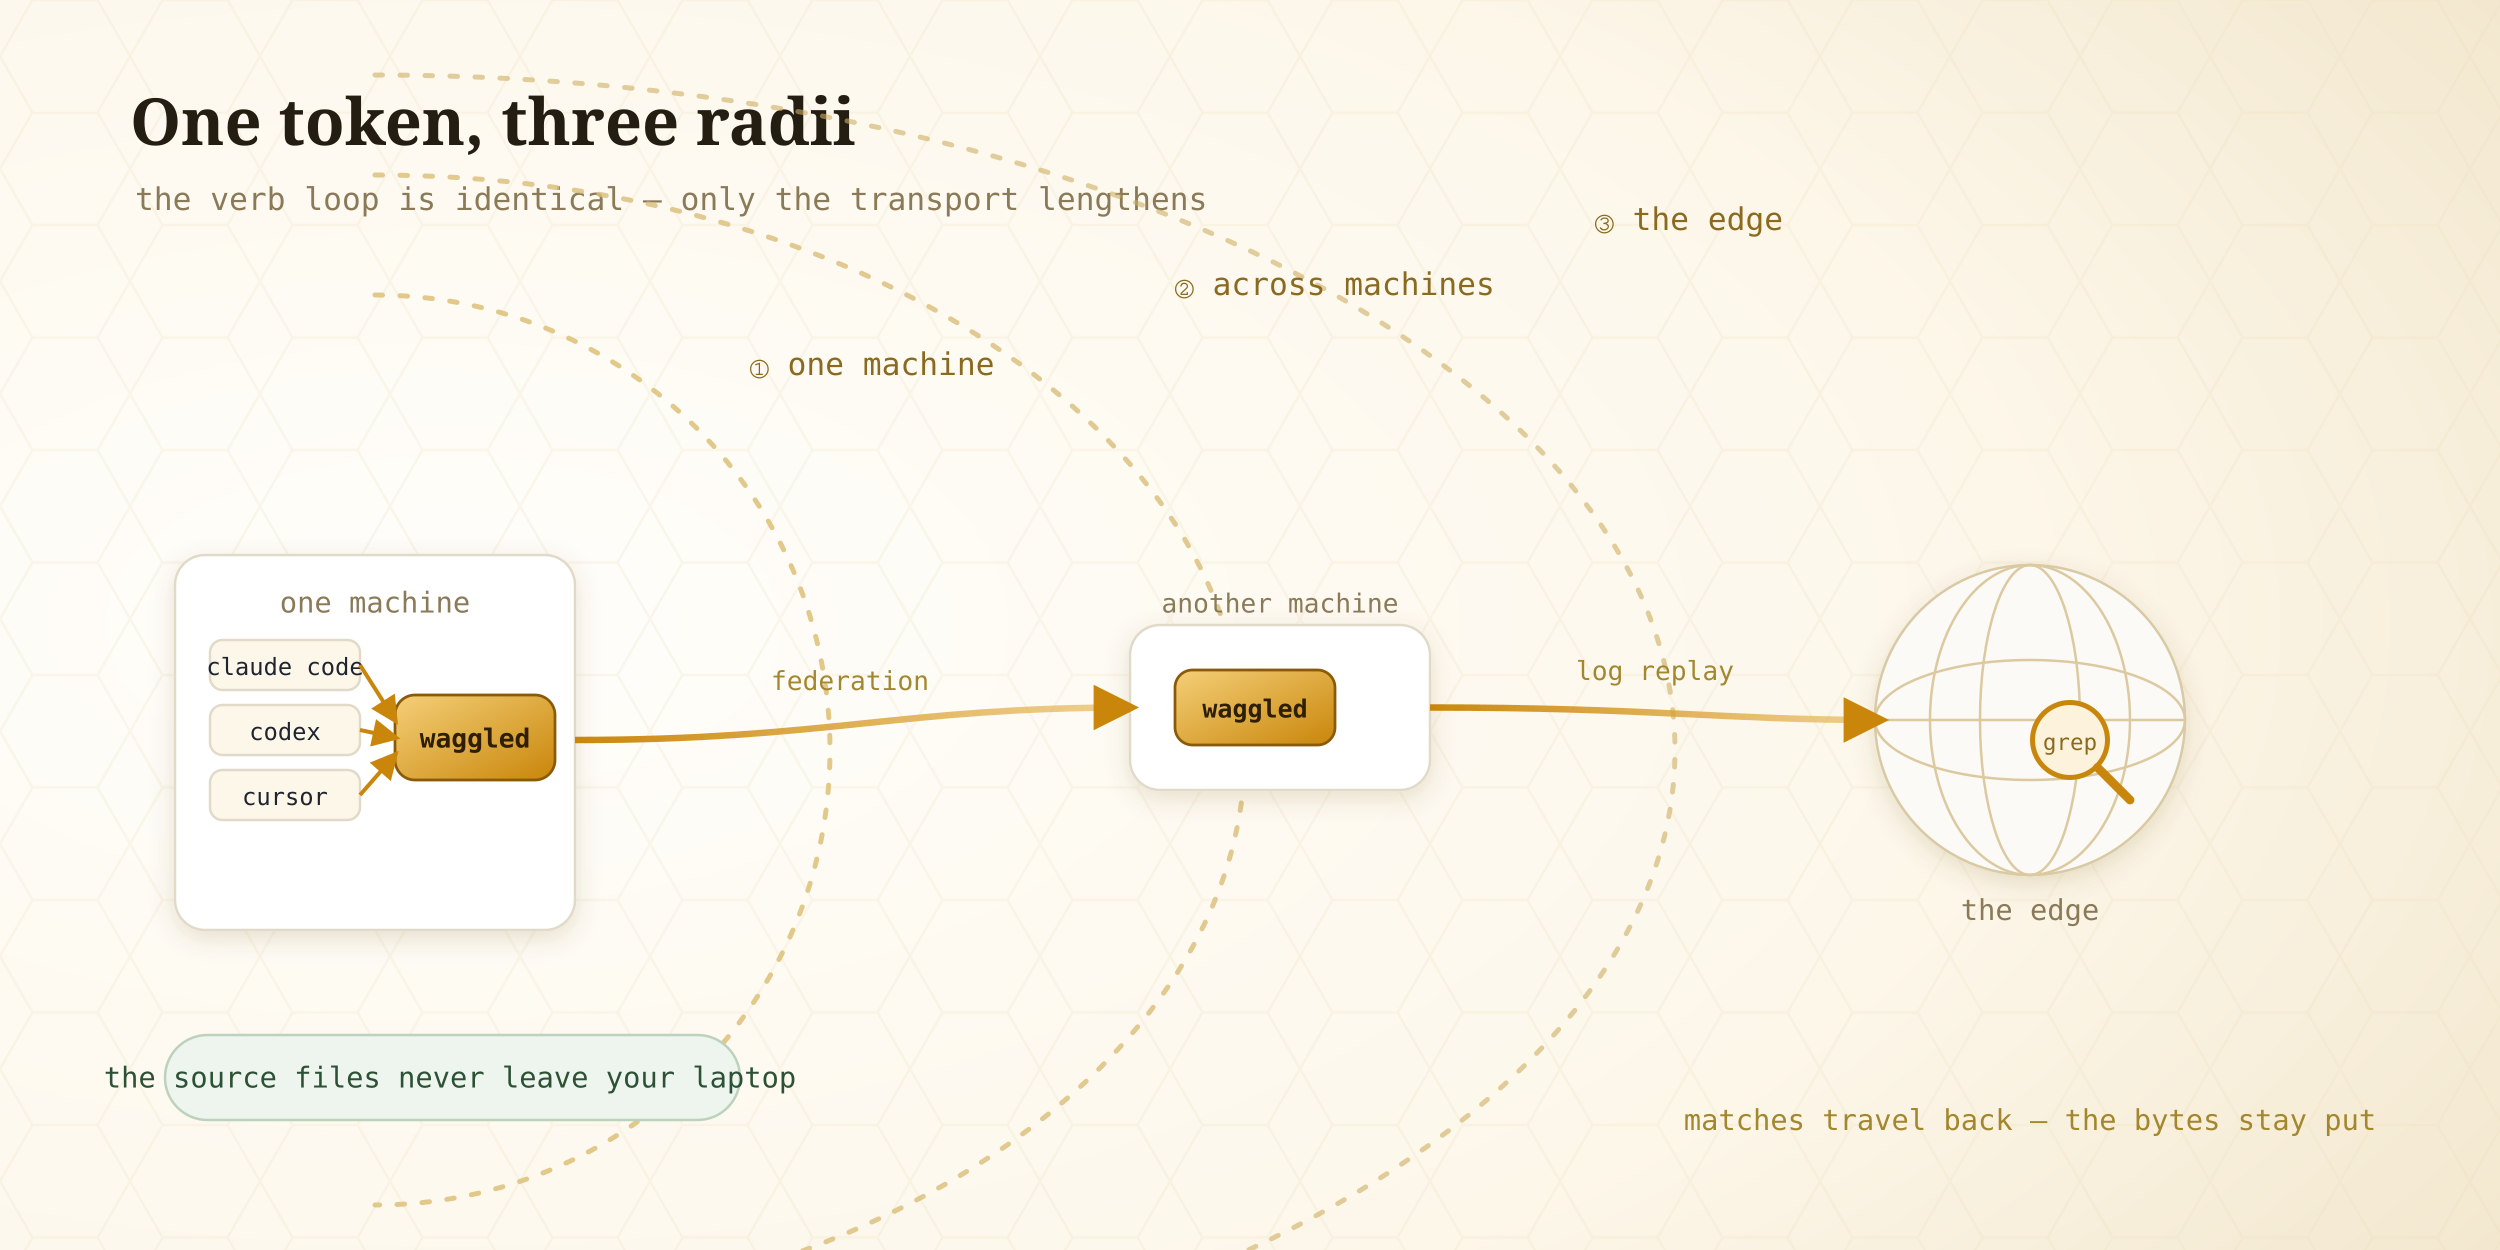
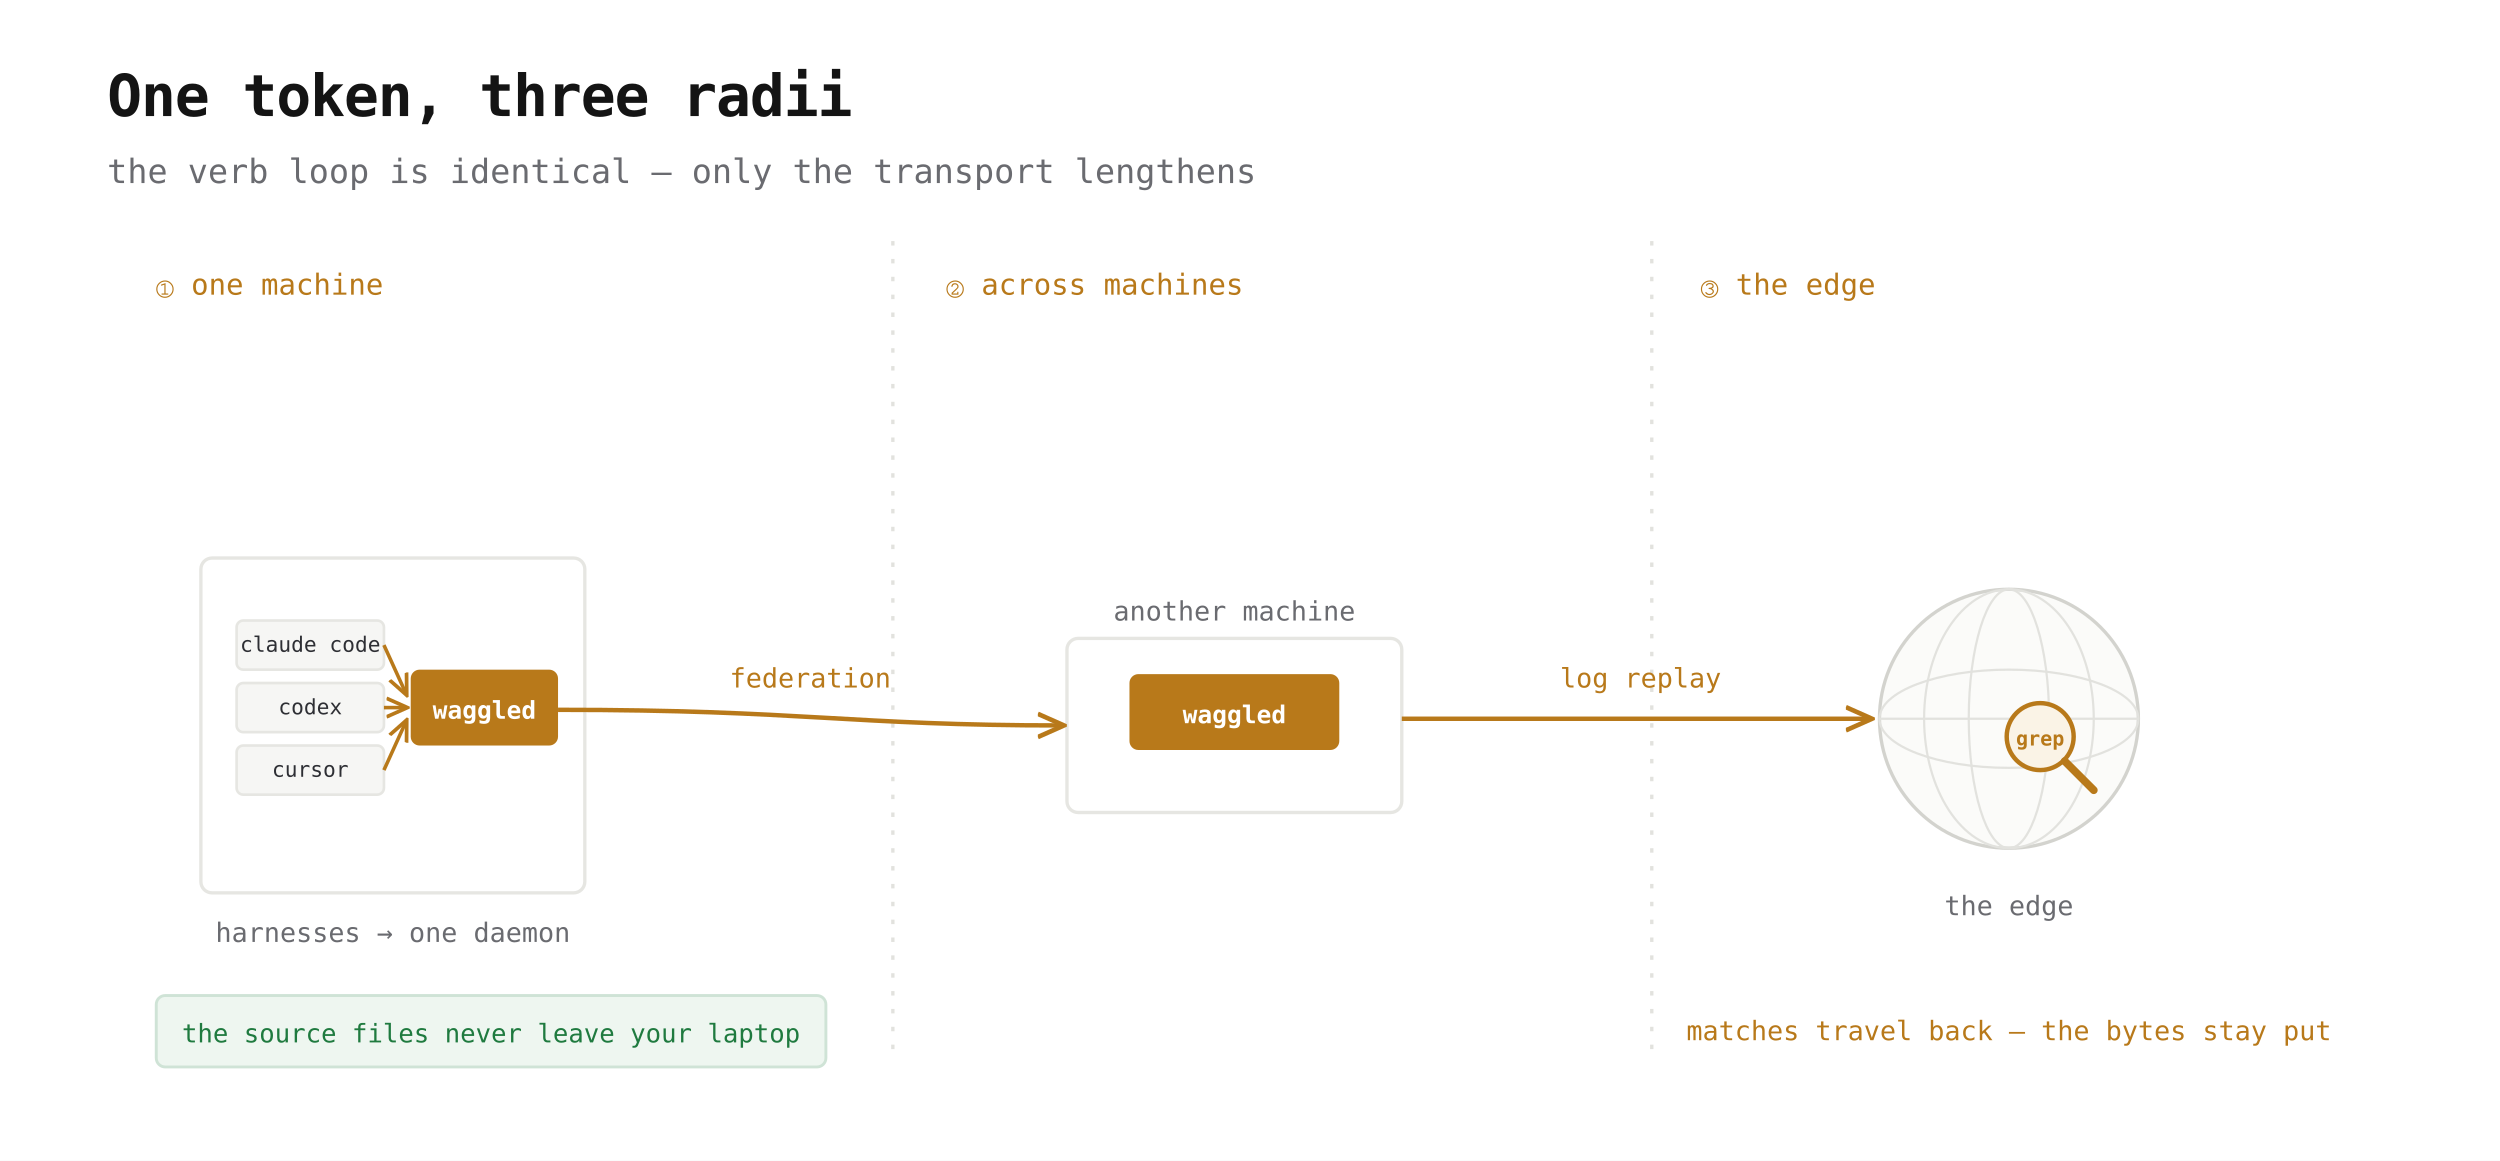
- <svg xmlns="http://www.w3.org/2000/svg" viewBox="0 0 1000 500" font-family="ui-monospace, SFMono-Regular, Menlo, Consolas, monospace">
+ <svg xmlns="http://www.w3.org/2000/svg" viewBox="0 0 1120 520" width="1120" height="520" font-family="'IBM Plex Mono', ui-monospace, Menlo, Consolas, monospace">
+   <style>
+     text { font-family: 'IBM Plex Mono', ui-monospace, Menlo, Consolas, monospace; }
+     .ink{fill:#141414} .soft{fill:#2e2f34} .muted{fill:#6a6b70} .faint{fill:#9b9ca1}
+     .honey{fill:#b8791a} .green{fill:#1f7a3f}
+     .b{font-weight:600}
+   </style>
  <defs>
-     <radialGradient id="rwarm" cx="18%" cy="50%" r="95%">
-       <stop offset="0%" stop-color="#fffefb" />
-       <stop offset="66%" stop-color="#fdf7ea" />
-       <stop offset="100%" stop-color="#f3e8cf" />
-     </radialGradient>
-     <linearGradient id="rgold" x1="0" y1="0" x2="1" y2="1">
-       <stop offset="0%" stop-color="#f4cf78" />
-       <stop offset="100%" stop-color="#c9860a" />
-     </linearGradient>
-     <linearGradient id="rthread" x1="0" y1="0" x2="1" y2="0">
-       <stop offset="0%" stop-color="#c9860a" />
-       <stop offset="100%" stop-color="#e6b34f" stop-opacity="0.6" />
-     </linearGradient>
-     <filter id="rdrop" x="-40%" y="-40%" width="180%" height="180%">
-       <feDropShadow dx="0" dy="3" stdDeviation="5" flood-color="#6b4e15" flood-opacity="0.16" />
-     </filter>
-     <marker id="rgo" viewBox="0 0 10 10" refX="8" refY="5" markerWidth="7" markerHeight="7" orient="auto-start-reverse">
-       <path d="M0 0 L10 5 L0 10 z" fill="#c9860a" />
+     <marker id="rg" viewBox="0 0 10 10" refX="8.5" refY="5" markerWidth="6.5" markerHeight="6.5" orient="auto-start-reverse">
+       <path d="M0 1 L9 5 L0 9" fill="none" stroke="#b8791a" stroke-width="1.6" />
    </marker>
-     <pattern id="rcomb" width="52" height="45" patternUnits="userSpaceOnUse">
-       <path d="M13 0 L39 0 L52 22.5 L39 45 L13 45 L0 22.5 Z" fill="none" stroke="#e8d9b4" stroke-width="1" opacity="0.4" />
-     </pattern>
  </defs>
-   <rect width="1000" height="500" fill="url(#rwarm)" />
-   <rect width="1000" height="500" fill="url(#rcomb)" opacity="0.5" />
-   <text x="52" y="58" font-family="Fraunces, Georgia, serif" font-size="26" font-weight="600" fill="#241d12">One token, three radii</text>
-   <text x="54" y="84" font-size="12.5" fill="#8a7a58">the verb loop is identical — only the transport lengthens</text>
-   <g fill="none" stroke-linecap="round">
-     <path d="M150 118 A 182 182 0 0 1 150 482" stroke="#e2c98a" stroke-width="2" stroke-dasharray="3 7" />
-     <path d="M150 70  A 348 230 0 0 1 150 530" stroke="#d9bd78" stroke-width="2" stroke-dasharray="3 7" opacity="0.8" />
-     <path d="M150 30  A 520 270 0 0 1 150 570" stroke="#cdae63" stroke-width="2" stroke-dasharray="3 7" opacity="0.6" />
+   <rect x="0" y="0" width="1120" height="520" fill="#ffffff" />
+   <text x="48" y="52" font-size="26" class="ink b" letter-spacing="-0.5">One token, three radii</text>
+   <text x="48" y="82" font-size="15" class="muted">the verb loop is identical — only the transport lengthens</text>
+   <g stroke="#e2e2de" stroke-width="1.5" stroke-dasharray="2 6">
+     <line x1="400" y1="108" x2="400" y2="474" />
+     <line x1="740" y1="108" x2="740" y2="474" />
  </g>
-   <g font-size="12.5" fill="#8a6a1e">
-     <text x="300" y="150">① one machine</text>
-     <text x="470" y="118">② across machines</text>
-     <text x="638" y="92">③ the edge</text>
+   <g font-size="13" class="honey">
+     <text x="70" y="132">① one machine</text>
+     <text x="424" y="132">② across machines</text>
+     <text x="762" y="132">③ the edge</text>
  </g>
-   <g filter="url(#rdrop)">
-     <rect x="70" y="222" width="160" height="150" rx="12" fill="#ffffff" stroke="#e2dac9" />
+   <rect x="90" y="250" width="172" height="150" rx="5" fill="#ffffff" stroke="#e6e6e2" stroke-width="1.5" />
+   <g font-size="9.5">
+     <rect x="106" y="278" width="66" height="22" rx="3" fill="#f6f6f4" stroke="#e6e6e2" stroke-width="1.2" />
+     <text x="139" y="292" text-anchor="middle" class="soft">claude code</text>
+     <rect x="106" y="306" width="66" height="22" rx="3" fill="#f6f6f4" stroke="#e6e6e2" stroke-width="1.2" />
+     <text x="139" y="320" text-anchor="middle" class="soft">codex</text>
+     <rect x="106" y="334" width="66" height="22" rx="3" fill="#f6f6f4" stroke="#e6e6e2" stroke-width="1.2" />
+     <text x="139" y="348" text-anchor="middle" class="soft">cursor</text>
  </g>
-   <text x="150" y="245" text-anchor="middle" font-size="11.5" fill="#8a7a58">one machine</text>
-   <g font-size="11" fill="#1f2430">
-     <rect x="84" y="256" width="60" height="20" rx="5" fill="#fdf7ea" stroke="#e2dac9" />
-     <text x="114" y="270" text-anchor="middle" font-size="9.5">claude code</text>
-     <rect x="84" y="282" width="60" height="20" rx="5" fill="#fdf7ea" stroke="#e2dac9" />
-     <text x="114" y="296" text-anchor="middle" font-size="9.5">codex</text>
-     <rect x="84" y="308" width="60" height="20" rx="5" fill="#fdf7ea" stroke="#e2dac9" />
-     <text x="114" y="322" text-anchor="middle" font-size="9.5">cursor</text>
+   <rect x="184" y="300" width="66" height="34" rx="4" fill="#b8791a" />
+   <text x="217" y="322" text-anchor="middle" font-size="11" fill="#ffffff" class="b">waggled</text>
+   <g stroke="#b8791a" stroke-width="1.6">
+     <line x1="172" y1="289" x2="182" y2="311" marker-end="url(#rg)" />
+     <line x1="172" y1="317" x2="182" y2="317" marker-end="url(#rg)" />
+     <line x1="172" y1="345" x2="182" y2="323" marker-end="url(#rg)" />
  </g>
-   <rect x="158" y="278" width="64" height="34" rx="8" fill="url(#rgold)" stroke="#8a5a08" stroke-width="1.1" />
-   <text x="190" y="299" text-anchor="middle" font-size="10.5" fill="#2e1e04" font-weight="600">waggled</text>
-   <g stroke="#c9860a" stroke-width="1.6">
-     <line x1="144" y1="266" x2="158" y2="288" marker-end="url(#rgo)" />
-     <line x1="144" y1="292" x2="158" y2="295" marker-end="url(#rgo)" />
-     <line x1="144" y1="318" x2="158" y2="302" marker-end="url(#rgo)" />
-   </g>
-   <g filter="url(#rdrop)">
-     <rect x="452" y="250" width="120" height="66" rx="12" fill="#ffffff" stroke="#e2dac9" />
-   </g>
-   <rect x="470" y="268" width="64" height="30" rx="7" fill="url(#rgold)" stroke="#8a5a08" stroke-width="1.1" />
-   <text x="502" y="287" text-anchor="middle" font-size="10" fill="#2e1e04" font-weight="600">waggled</text>
-   <text x="512" y="245" text-anchor="middle" font-size="10.5" fill="#8a7a58">another machine</text>
-   <path d="M230 296 C 330 296, 360 283, 452 283" fill="none" stroke="url(#rthread)" stroke-width="2.6" marker-end="url(#rgo)" />
-   <text x="340" y="276" text-anchor="middle" font-size="10.5" fill="#a3872f">federation</text>
-   <g transform="translate(812 288)" filter="url(#rdrop)">
-     <circle r="62" fill="#fbfaf6" stroke="#d9c9a4" />
-     <ellipse rx="62" ry="24" fill="none" stroke="#dcc9a0" stroke-width="1" />
-     <ellipse rx="40" ry="62" fill="none" stroke="#dcc9a0" stroke-width="1" />
-     <ellipse rx="20" ry="62" fill="none" stroke="#dcc9a0" stroke-width="1" />
-     <line x1="-62" y1="0" x2="62" y2="0" stroke="#dcc9a0" stroke-width="1" />
-     <g transform="translate(16 8)">
-       <circle r="15" fill="#fdf3dd" stroke="#c9860a" stroke-width="2" />
-       <line x1="11" y1="11" x2="24" y2="24" stroke="#c9860a" stroke-width="3.5" stroke-linecap="round" />
-       <text y="4" text-anchor="middle" font-size="9" fill="#8a6a1e">grep</text>
+   <text x="176" y="422" text-anchor="middle" font-size="12" class="muted">harnesses → one daemon</text>
+   <text x="553" y="278" text-anchor="middle" font-size="12" class="muted">another machine</text>
+   <rect x="478" y="286" width="150" height="78" rx="5" fill="#ffffff" stroke="#e6e6e2" stroke-width="1.5" />
+   <rect x="506" y="302" width="94" height="34" rx="4" fill="#b8791a" />
+   <text x="553" y="324" text-anchor="middle" font-size="11" fill="#ffffff" class="b">waggled</text>
+   <path d="M250 318 C 360 318, 380 325, 476 325" fill="none" stroke="#b8791a" stroke-width="2" marker-end="url(#rg)" />
+   <text x="363" y="308" text-anchor="middle" font-size="12" class="honey">federation</text>
+   <g transform="translate(900 322)">
+     <circle r="58" fill="#fbfbf9" stroke="#d3d3ce" stroke-width="1.5" />
+     <ellipse rx="58" ry="22" fill="none" stroke="#e2e2de" stroke-width="1" />
+     <ellipse rx="38" ry="58" fill="none" stroke="#e2e2de" stroke-width="1" />
+     <ellipse rx="18" ry="58" fill="none" stroke="#e2e2de" stroke-width="1" />
+     <line x1="-58" y1="0" x2="58" y2="0" stroke="#e2e2de" stroke-width="1" />
+     <g transform="translate(14 8)">
+       <circle r="15" fill="#faf3e6" stroke="#b8791a" stroke-width="2" />
+       <line x1="11" y1="11" x2="24" y2="24" stroke="#b8791a" stroke-width="3.5" stroke-linecap="round" />
+       <text y="4" text-anchor="middle" font-size="9" class="honey b">grep</text>
    </g>
  </g>
-   <text x="812" y="368" text-anchor="middle" font-size="11.5" fill="#8a7a58">the edge</text>
-   <path d="M572 283 C 660 283, 690 288, 752 288" fill="none" stroke="url(#rthread)" stroke-width="2.6" marker-end="url(#rgo)" />
-   <text x="662" y="272" text-anchor="middle" font-size="10.5" fill="#a3872f">log replay</text>
-   <g transform="translate(150 430)">
-     <rect x="-84" y="-16" width="230" height="34" rx="17" fill="#eef4ee" stroke="#bcd2bc" />
-     <text x="30" y="5" text-anchor="middle" font-size="11.5" fill="#2c5134">the source files never leave your laptop</text>
-   </g>
-   <text x="812" y="452" text-anchor="middle" font-size="11.5" fill="#a3872f">matches travel back — the bytes stay put</text>
+   <text x="900" y="410" text-anchor="middle" font-size="12" class="muted">the edge</text>
+   <path d="M628 322 C 720 322, 748 322, 838 322" fill="none" stroke="#b8791a" stroke-width="2" marker-end="url(#rg)" />
+   <text x="735" y="308" text-anchor="middle" font-size="12" class="honey">log replay</text>
+   <rect x="70" y="446" width="300" height="32" rx="4" fill="#eef6f0" stroke="#cfe3d6" stroke-width="1.3" />
+   <text x="220" y="467" text-anchor="middle" font-size="11.5" class="green">the source files never leave your laptop</text>
+   <text x="900" y="466" text-anchor="middle" font-size="12" class="honey">matches travel back — the bytes stay put</text>
</svg>
